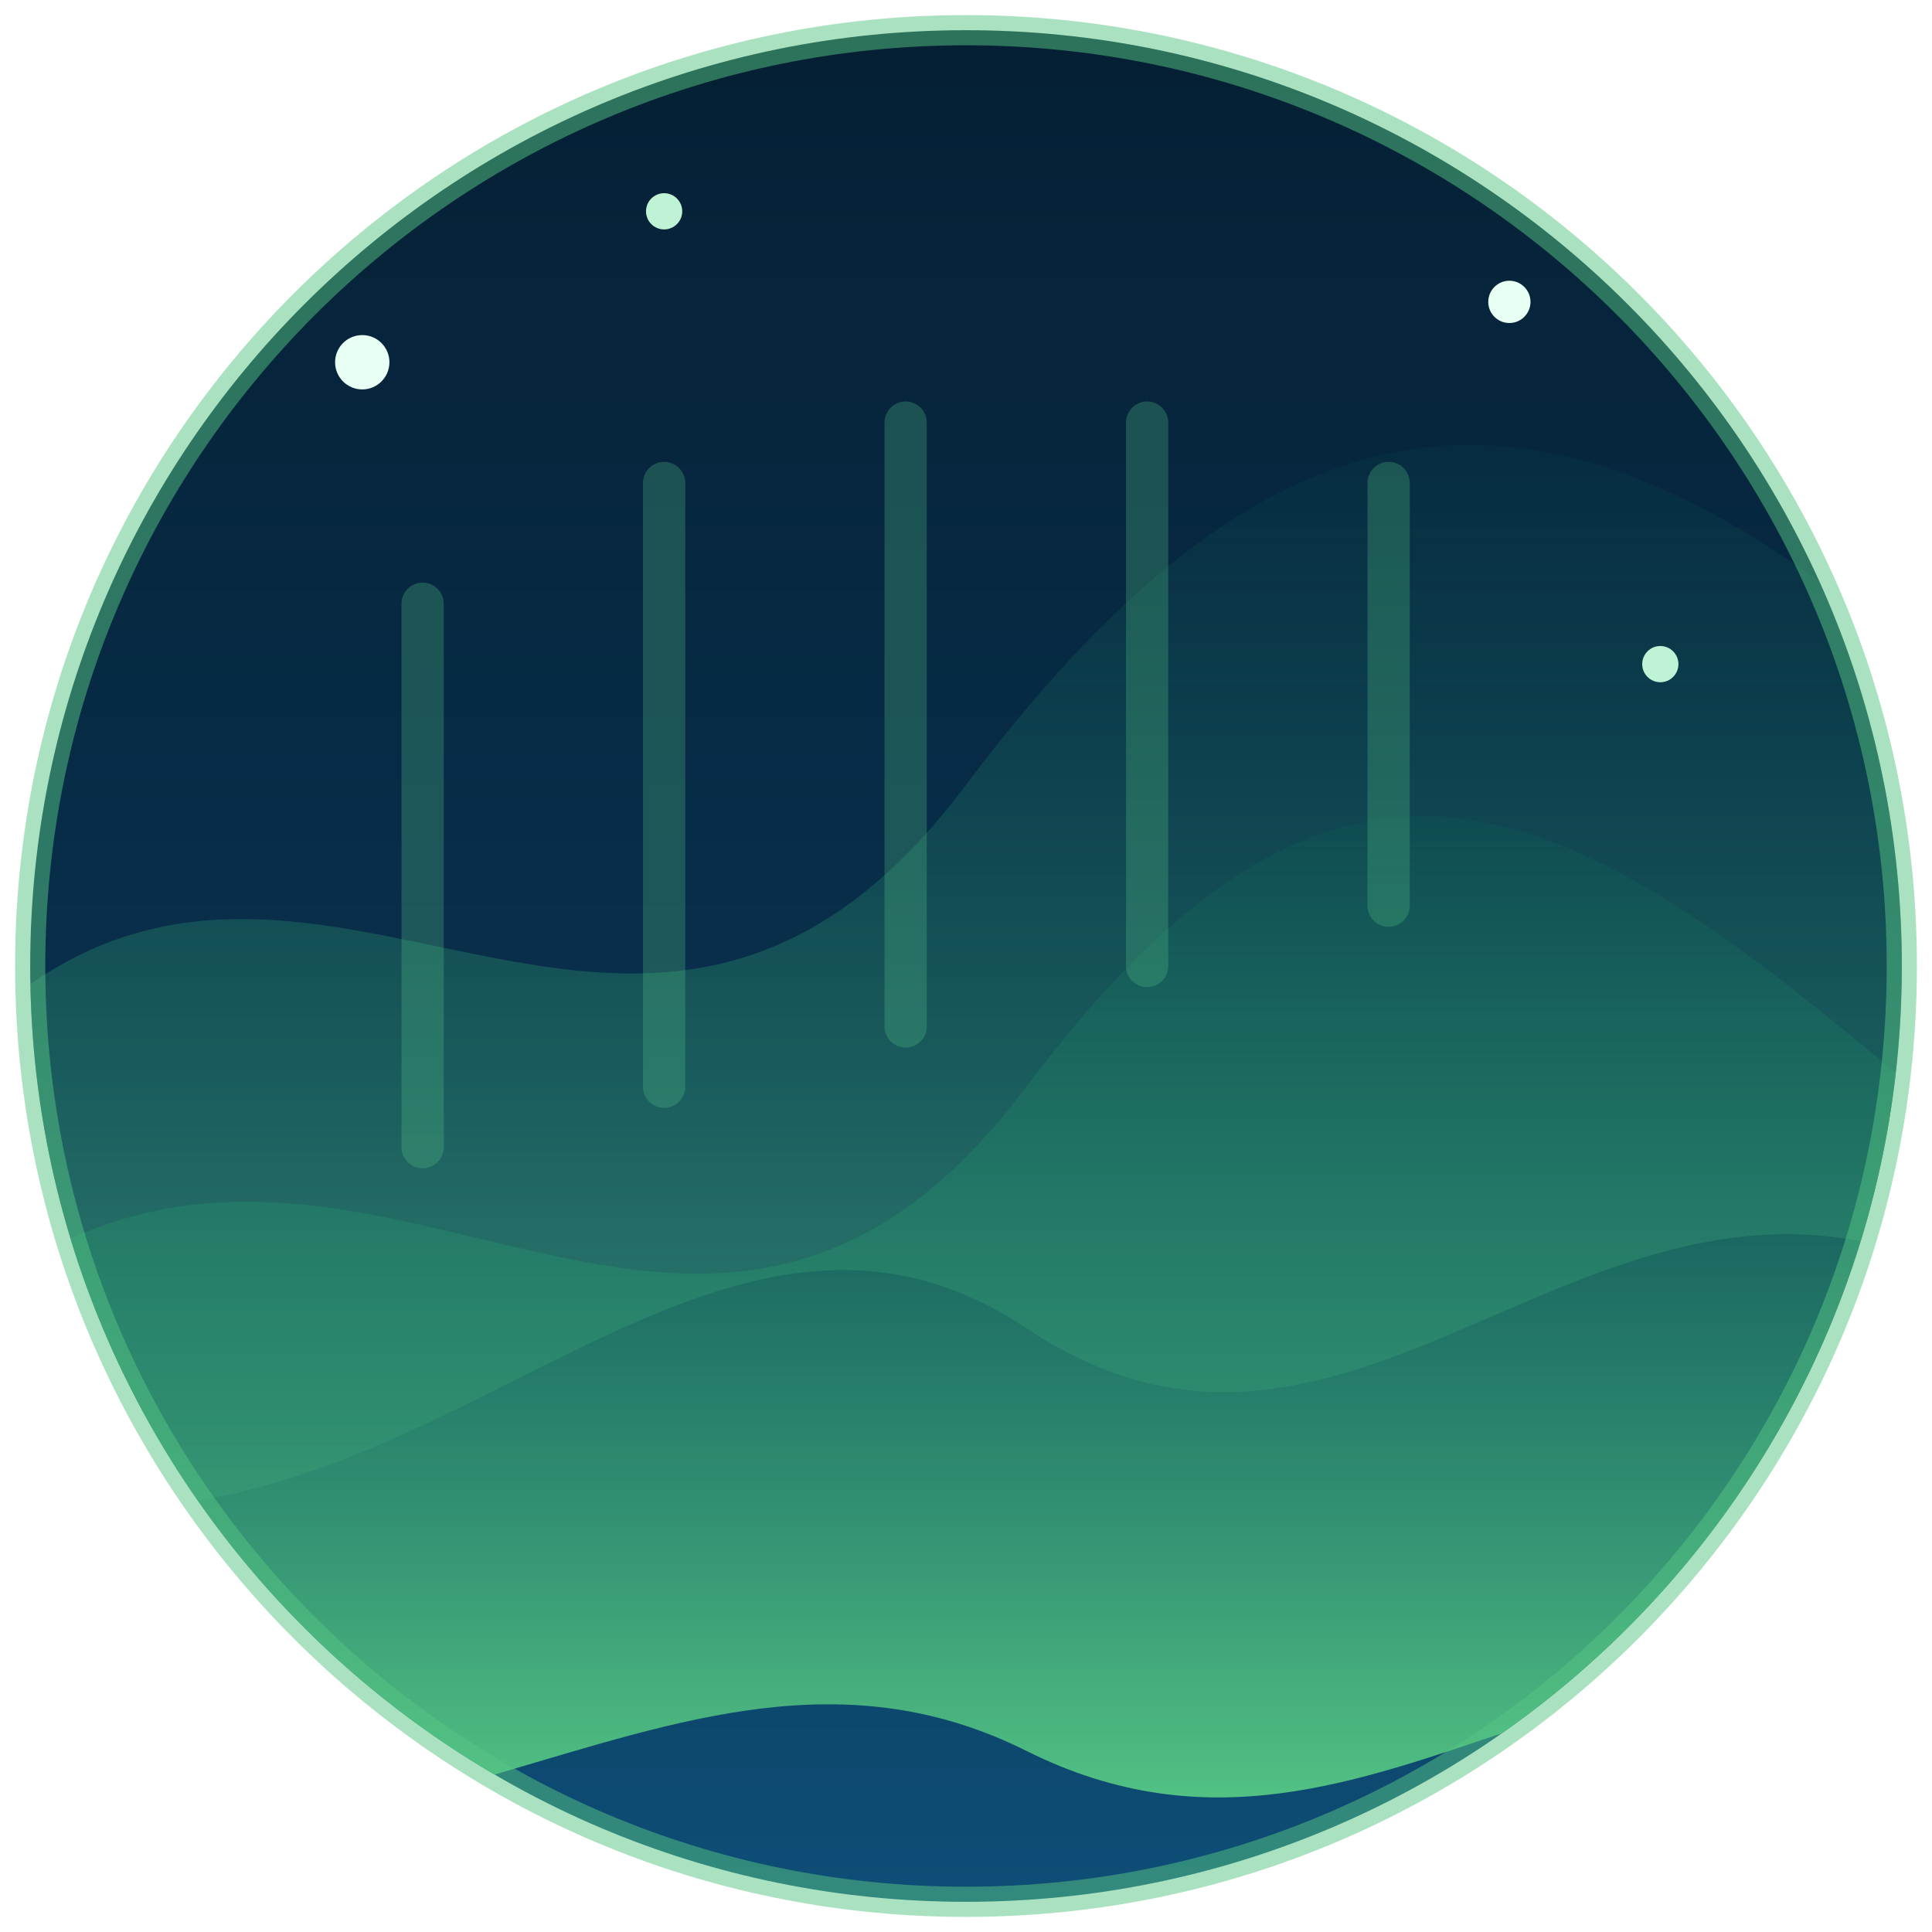
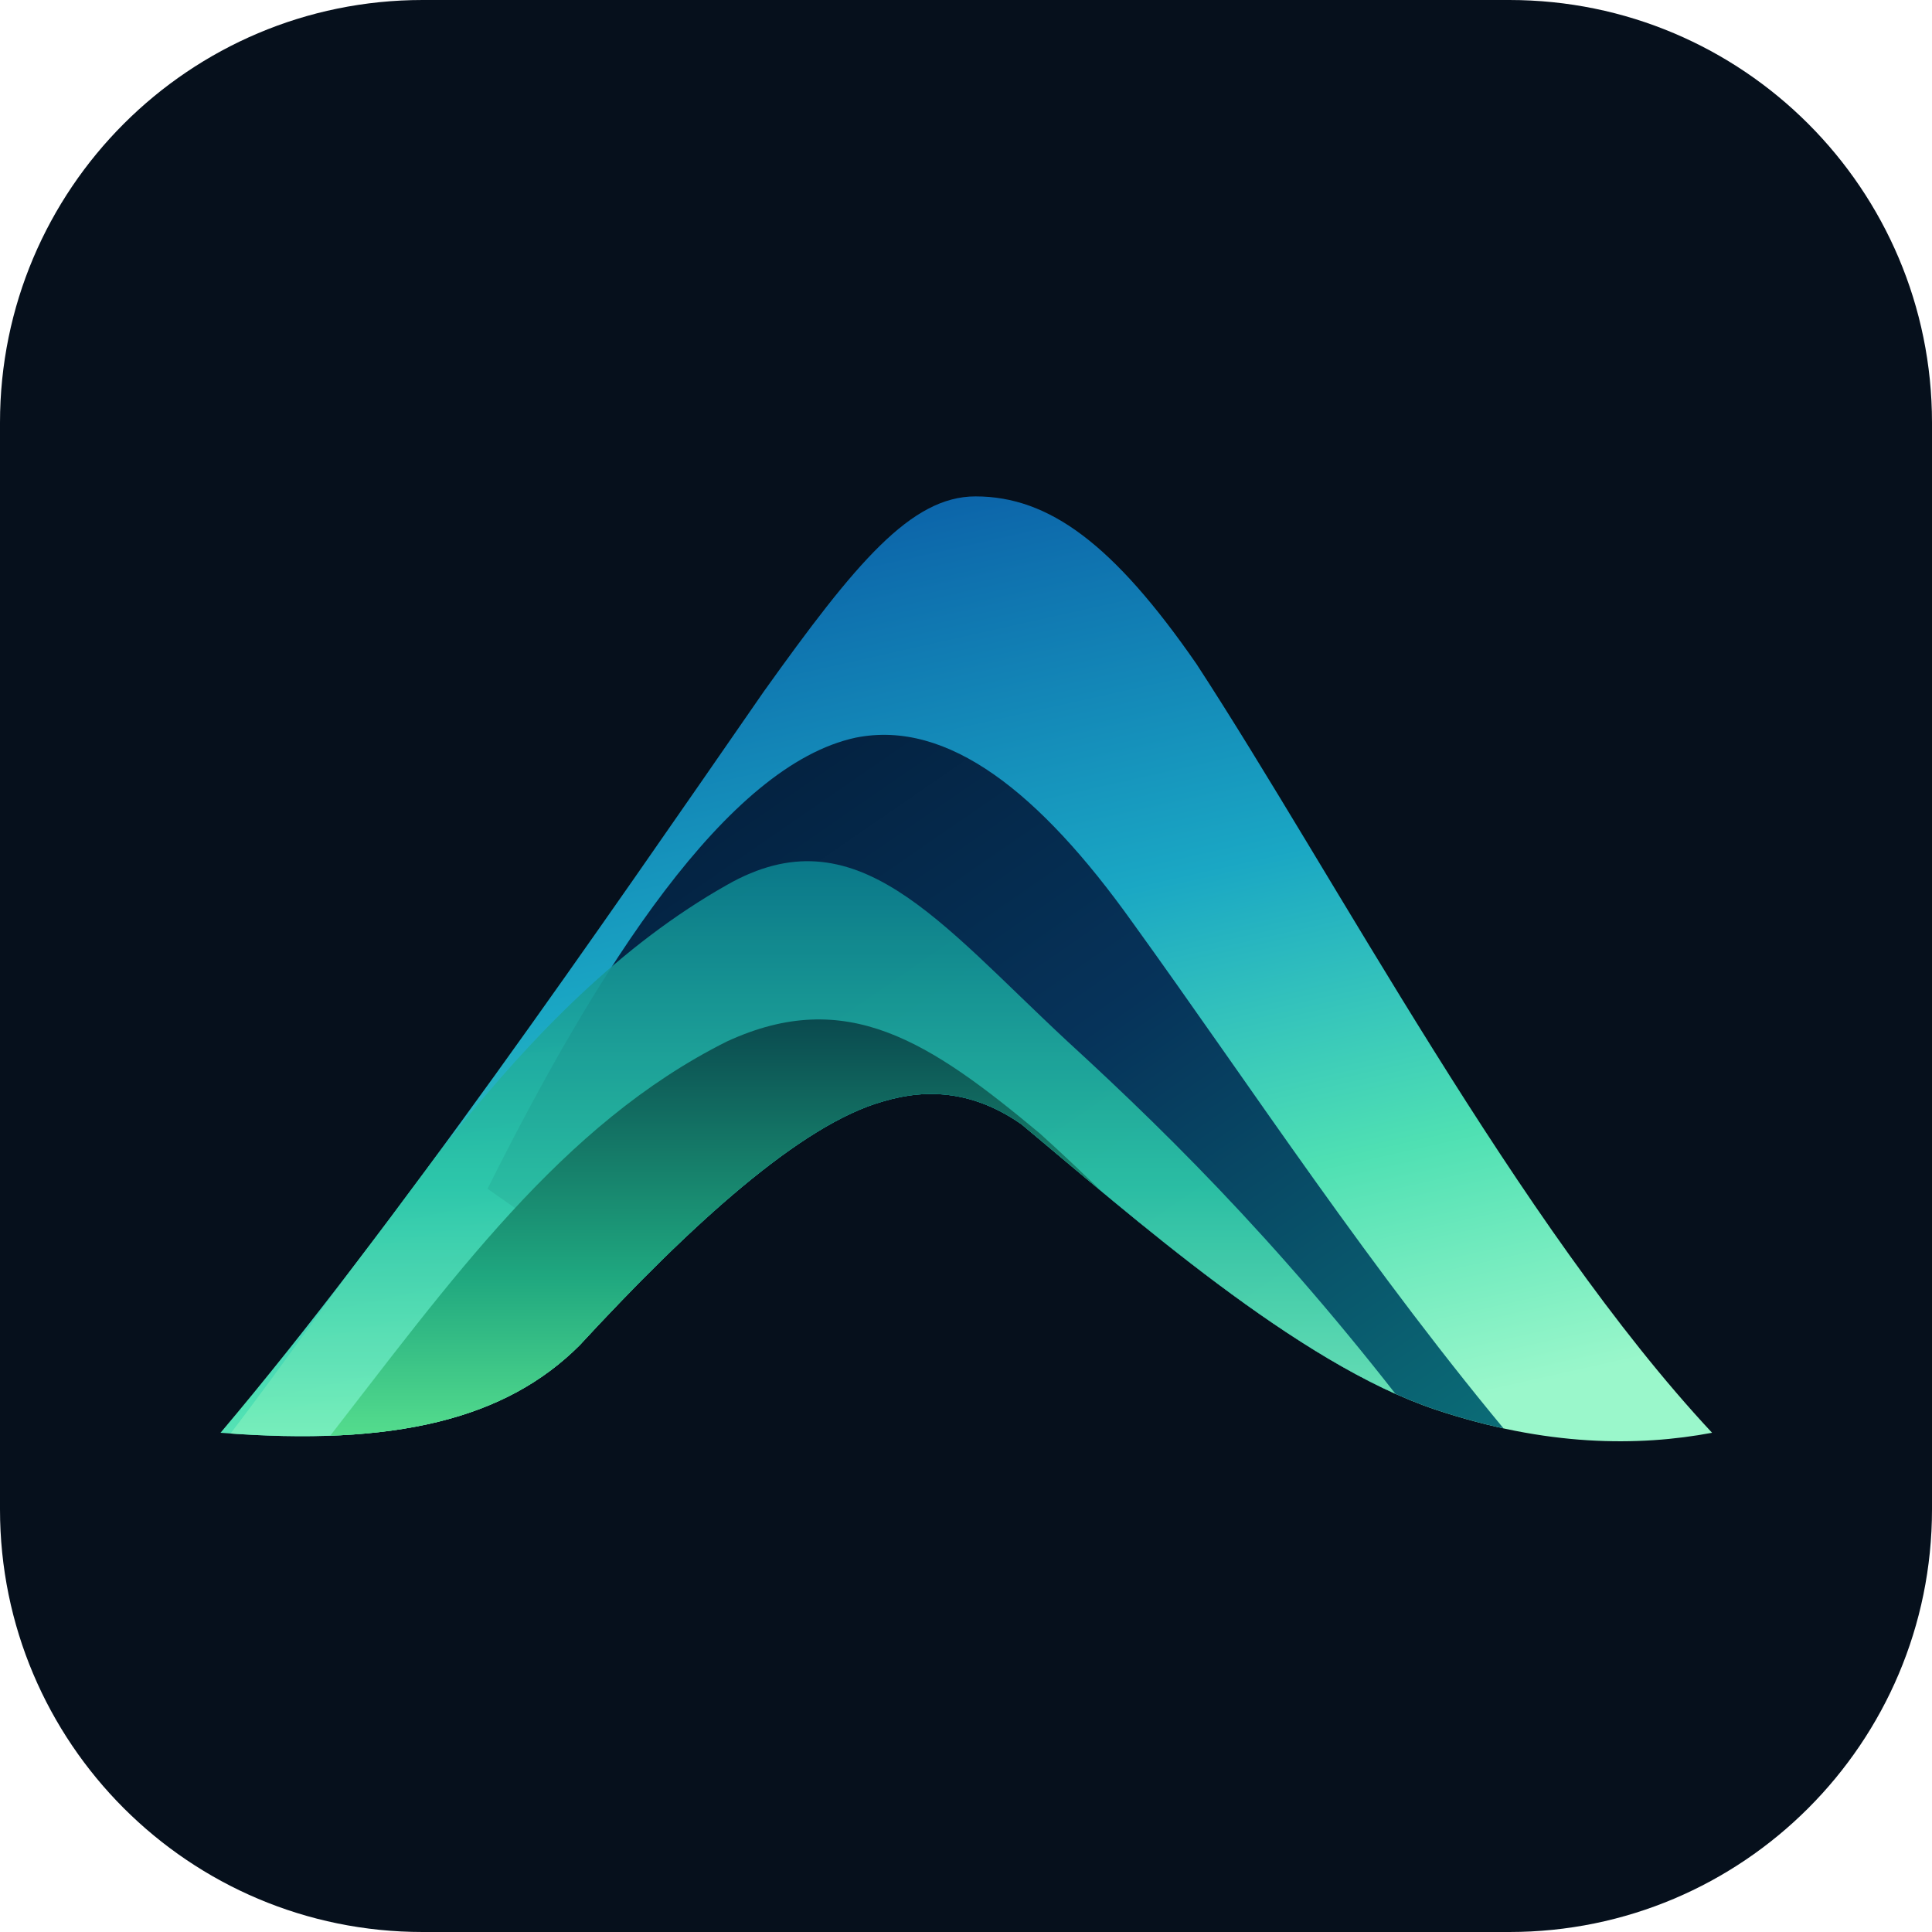
- <svg xmlns="http://www.w3.org/2000/svg" viewBox="0 0 64 64" role="img" aria-label="AURORA">
+ <svg xmlns="http://www.w3.org/2000/svg" viewBox="0 0 64 64">
  <defs>
-     <linearGradient id="sky" x1="0" y1="0" x2="0" y2="1">
-       <stop offset="0" stop-color="#051f33" />
-       <stop offset=".55" stop-color="#08304d" />
-       <stop offset="1" stop-color="#0e4f78" />
+     <clipPath id="a">
+       <path d="M10 1025C200 800 420 480 600 220C700 80 760 8 830 8C910 8 980 60 1070 190C1220 420 1420 800 1630 1025C1550 1040 1450 1040 1330 1000C1180 950 1000 790 880 690C830 655 780 650 730 665C640 690 520 800 400 930C320 1010 200 1040 10 1025Z" />
+     </clipPath>
+     <linearGradient id="g1" x1=".35" y1="0" x2=".7" y2="1">
+       <stop offset="0" stop-color="#0a5ca6" />
+       <stop offset=".45" stop-color="#1aa7c4" />
+       <stop offset=".75" stop-color="#4fe0b3" />
+       <stop offset="1" stop-color="#9af7cb" />
    </linearGradient>
-     <linearGradient id="rb" x1="0" y1="0" x2="0" y2="1">
-       <stop offset="0" stop-color="#0f6b5a" stop-opacity=".15" />
-       <stop offset=".6" stop-color="#2f8f6f" stop-opacity=".85" />
-       <stop offset="1" stop-color="#56c785" />
+     <linearGradient id="g2" x1="0" y1="0" x2="1" y2="1">
+       <stop offset="0" stop-color="#031a35" />
+       <stop offset=".5" stop-color="#06335a" />
+       <stop offset="1" stop-color="#0b6f78" />
    </linearGradient>
-     <clipPath id="c">
-       <circle cx="32" cy="32" r="31" />
-     </clipPath>
+     <linearGradient id="g3" x1="0" y1="0" x2="0" y2="1">
+       <stop offset="0" stop-color="#0b7f8e" />
+       <stop offset=".55" stop-color="#2cc7a8" />
+       <stop offset="1" stop-color="#7cf0bd" />
+     </linearGradient>
+     <linearGradient id="g4" x1="0" y1="0" x2="0" y2="1">
+       <stop offset="0" stop-color="#0a4a4f" />
+       <stop offset=".6" stop-color="#1fa77f" />
+       <stop offset="1" stop-color="#58e08e" />
+     </linearGradient>
  </defs>
-   <g clip-path="url(#c)">
-     <rect width="64" height="64" fill="url(#sky)" />
-     <path d="M-4 38C8 20 20 42 32 26S54 12 68 26V44C54 34 46 52 34 44S12 56-4 48Z" fill="url(#rb)" opacity=".55" />
-     <path d="M-4 46C10 30 22 52 34 36S54 28 68 40V58C54 50 46 64 34 58S12 66-4 58Z" fill="url(#rb)" />
-     <path d="M14 20V38M22 16V36M30 14V34M38 14V32M46 16V30" stroke="#56c785" stroke-opacity=".28" stroke-width="1.4" stroke-linecap="round" />
-     <circle cx="12" cy="12" r=".9" fill="#e8fff3" />
-     <circle cx="50" cy="10" r=".7" fill="#e8fff3" />
-     <circle cx="55" cy="22" r=".6" fill="#bff3d6" />
-     <circle cx="22" cy="7" r=".6" fill="#bff3d6" />
+   <rect width="64" height="64" rx="14" fill="#06101c" />
+   <g transform="translate(7 16.2) scale(.0305)">
+     <g clip-path="url(#a)">
+       <rect width="1640" height="1040" fill="url(#g1)" />
+       <path d="M300 760C420 520 560 300 700 270C800 250 900 330 1000 470C1130 650 1260 850 1420 1040H700Z" fill="url(#g2)" />
+       <path d="M10 1040C180 820 330 560 560 430C700 350 790 470 930 600C1050 710 1180 840 1330 1040Z" fill="url(#g3)" opacity=".92" />
+       <path d="M120 1040C260 860 380 690 560 600C690 540 780 600 900 700C1000 790 1120 920 1250 1040Z" fill="url(#g4)" />
+     </g>
  </g>
-   <circle cx="32" cy="32" r="31" fill="none" stroke="#56c785" stroke-opacity=".5" stroke-width="1" />
</svg>
